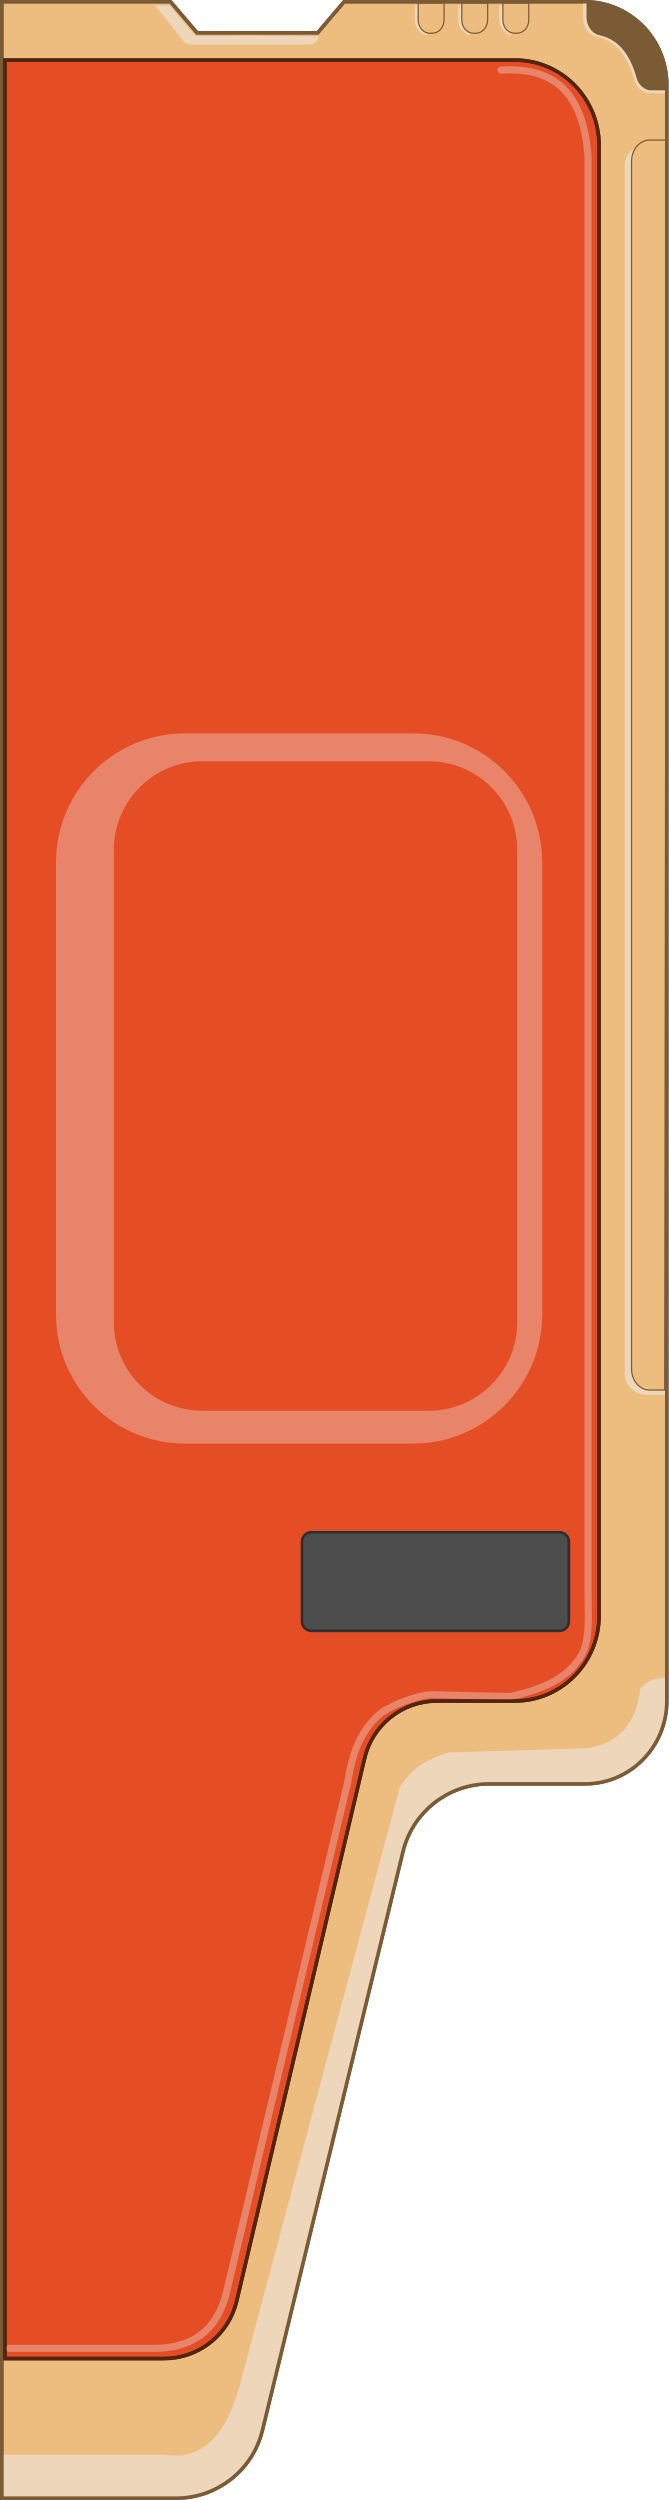
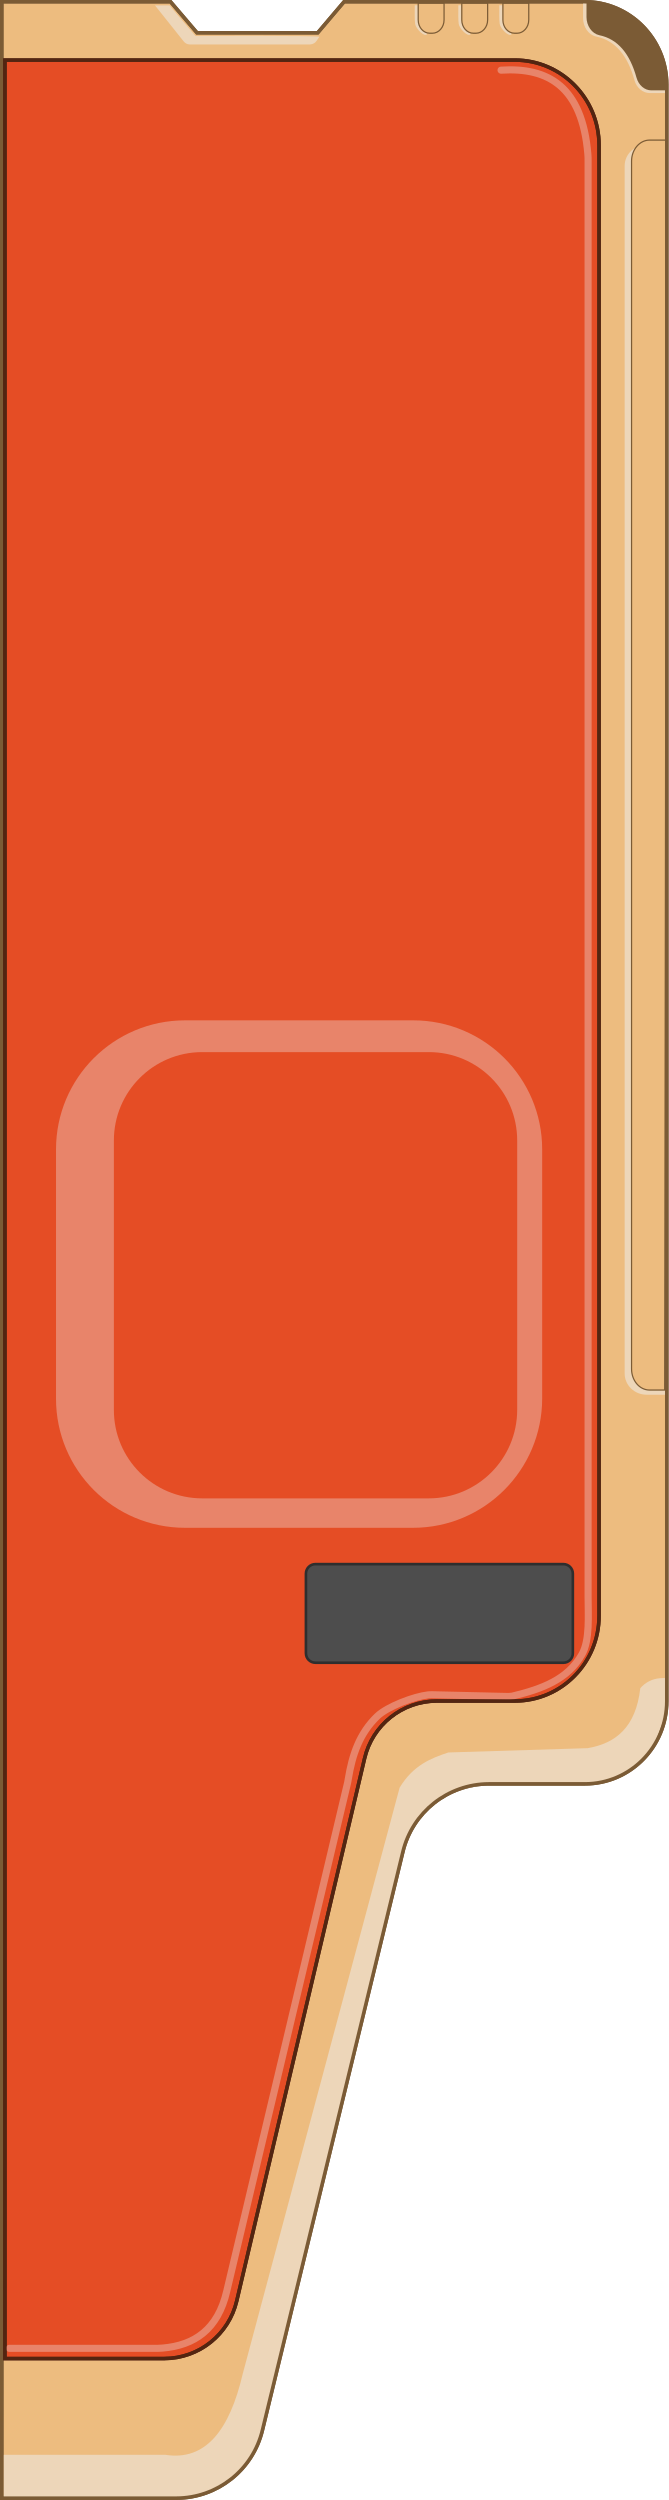
<svg xmlns="http://www.w3.org/2000/svg" version="1.1" id="Layer_1" x="0px" y="0px" viewBox="0 0 543.1 2030.7" style="enable-background:new 0 0 543.1 2030.7;" xml:space="preserve">
  <style type="text/css">
	.st0{fill:#EDBC7F;stroke:#7B5B35;stroke-width:2.88;stroke-miterlimit:10;}
	.st1{fill:#EDD6B9;}
	.st2{fill:#EDBC7F;stroke:#7B5B35;stroke-miterlimit:10;}
	.st3{fill:#7B5B35;}
	.st4{fill:none;stroke:#7B5B35;stroke-width:2.88;stroke-miterlimit:10;}
	.st5{fill:#E54D25;stroke:#532511;stroke-width:2.88;stroke-miterlimit:10;}
	.st6{fill:none;stroke:#E8846A;stroke-width:5.76;stroke-linecap:round;stroke-linejoin:round;}
	.st7{fill:none;stroke:#532511;stroke-width:2.88;stroke-miterlimit:10;}
	.st8{fill:#4D4D4D;stroke:#2E2E2E;stroke-width:2.16;stroke-miterlimit:10;}
	.st9{fill:#E54D25;stroke:#E8846A;stroke-width:64.8;stroke-miterlimit:10;}
	.st10{fill:#E54D25;}
</style>
  <g id="Layer_2_1_">
    <path class="st0" d="M474.9,1.4H279.5l-21.4,25.2H160L138.5,1.4H1.4v2027.8h141.9c33.3-0.1,62.2-23,69.9-55.4l114-469.4   c7.7-32.4,36.6-55.3,69.9-55.4h78c36.8,0,66.5-30.1,66.5-67.2V68.6C541.4,31.4,511.6,1.4,474.9,1.4z" />
    <path class="st1" d="M347,27.7c-2.2,2.9-9.3-4.5-9.8-8.3s-0.3-9.1-0.3-15.1h2.5l0.4,13.7L347,27.7z" />
    <path class="st2" d="M339.7,2.6v13.6c0,6,4.2,10.8,9.5,10.8h2c5.2,0,9.5-4.9,9.5-10.8V2.6H339.7z" />
    <path class="st1" d="M382.4,27.7c-2.2,2.9-9.3-4.5-9.8-8.3s-0.3-9.1-0.3-15.1h2.5l0.4,13.7L382.4,27.7z" />
    <path class="st2" d="M375.1,2.6v13.6c0,6,4.2,10.8,9.5,10.8h2c5.2,0,9.5-4.9,9.5-10.8V2.6H375.1z" />
    <path class="st1" d="M415.7,27.7c-2.2,2.9-9.3-4.5-9.8-8.3s-0.3-9.1-0.3-15.1h2.5l0.4,13.7L415.7,27.7z" />
    <path class="st2" d="M408.5,2.6v13.6c0,6,4.2,10.8,9.5,10.8h2c5.2,0,9.5-4.9,9.5-10.8V2.6H408.5z" />
    <path class="st1" d="M259.4,29.9l-2.1,3.1c-1.2,1.9-3.2,3-5.4,3.1h-97.8c-2,0-3.8-1-5-2.6L125.9,4.4h11.8l21.1,24.8   C158.8,29.2,260.4,28.8,259.4,29.9z" />
    <path class="st1" d="M542.1,117.6h-16.9c-9.8,0-17.8,7.7-17.8,17.1v981c0,9.5,8,17.2,17.8,17.2h15.1L542.1,117.6z" />
    <path class="st2" d="M541.4,113.8h-13.8c-8,0-14.6,7.7-14.6,17.1v981c0,9.5,6.5,17.2,14.6,17.2h12.3L541.4,113.8z" />
    <path class="st1" d="M473.6,0.9v13.7c0,7.4,4.5,13.8,10.7,15.1c15.6,3.2,25.6,15.6,31,35.3c1.7,6.3,6.8,10.6,12.5,10.6h13.7   l-4.4-24.2C530.9,24.9,512,9.5,484.2,1.9L473.6,0.9z" />
    <path class="st3" d="M476.4,0.4v13.4c0,7.2,4.4,13.5,10.4,14.8C502,31.7,511.7,43.9,517,63c1.7,6.2,6.6,10.4,12.1,10.4h13.4   l-4.3-23.7c-6-25.9-24.4-40.9-51.5-48.3L476.4,0.4z" />
    <path class="st1" d="M2.9,1994h131.5c32.5,5.1,52.1-19.9,62.8-65.9l127.4-476c11.1-18.4,25.7-24,39.6-28.6l113.2-3.5   c22.7-3.9,39.1-16.9,42.7-48.7c4-4.7,9.7-7.6,15.8-8.1l5-0.3v29l-9.7,26.4l-12,15.8l-22.4,11.4c0,0-23.2,5.3-26.9,4.4   s-78.4,0-78.4,0l-21,4.4l-18.7,10.5l-10.5,11.4l-8.9,14.1l-6,19.3l-98.6,402.6l-10.4,41.3l-8.2,34.3l-12.7,18.4l-20.9,15l-23.2,7.9   H2.9V1994z" />
    <path class="st4" d="M474.9,1.4H279.5l-21.4,25.2H160L138.5,1.4H1.4v2027.8h141.9c33.3-0.1,62.2-23,69.9-55.4l114-469.4   c7.7-32.4,36.6-55.3,69.9-55.4h78c36.8,0,66.5-30.1,66.5-67.2V68.6C541.4,31.4,511.6,1.4,474.9,1.4z" />
    <path class="st5" d="M4,1915.8h129.6c28-0.1,52.3-19.5,58.7-46.8l103.8-440.5c6.3-27.3,30.6-46.7,58.6-46.8h63.5   c37.8,0,68.4-31,68.4-69.2V118c0-38.2-30.6-69.2-68.4-69.2H4V1915.8z" />
    <path class="st6" d="M407,57c38.4-2.5,65.9,13.4,70.5,68.1c0.2,1.9,0.2,3.9,0.2,5.8v1166.7c0,14,1.6,34.6-5,46.2   c-11.4,20.3-32.4,28.1-56,33.8c-0.4,0.1-0.8,0.2-1.2,0.2c-1.3,0.2-2.7,0.3-4,0.2l-60.9-1.4c-0.9,0-1.8,0-2.7,0.1   c-11.6,1.3-33.1,9.4-41.5,17.4c-14.4,13.9-20.3,31.3-23.5,51c-0.3,1.8-0.6,3.6-1.1,5.3L184.2,1861c-7.1,31-26.1,44.1-52.2,46.3   c-1.3,0.1-2.5,0.2-3.8,0.2H7.6" />
    <path class="st7" d="M4,1915.8h129.6c28-0.1,52.3-19.5,58.7-46.8l103.8-440.5c6.3-27.3,30.6-46.7,58.6-46.8h63.5   c37.8,0,68.4-31,68.4-69.2V118c0-38.2-30.6-69.2-68.4-69.2H4V1915.8z" />
    <path class="st2" d="M757.3,295.8" />
  </g>
-   <path class="st8" d="M454.4,1324.7H253c-4.2,0-7.7-3.4-7.7-7.7v-64.7c0-4.2,3.4-7.7,7.7-7.7h201.4c4.2,0,7.7,3.4,7.7,7.7v64.7  C462.1,1321.2,458.7,1324.7,454.4,1324.7z" />
-   <path class="st9" d="M335.5,1140.2H150.3c-40,0-72.4-32.4-72.4-72.4V700.5c0-40,32.4-72.4,72.4-72.4h185.3c40,0,72.4,32.4,72.4,72.4  v367.3C407.9,1107.8,375.5,1140.2,335.5,1140.2z" />
-   <path class="st10" d="M348.3,1145.9h-184c-39.7,0-71.8-32.1-71.8-71.8V690.2c0-39.7,32.1-71.8,71.8-71.8h184  c39.7,0,71.8,32.1,71.8,71.8v383.9C420.1,1113.7,387.9,1145.9,348.3,1145.9z" />
+   <path class="st8" d="M457.7,1350.6H256.2c-4.2,0-7.7-3.4-7.7-7.7v-64.7c0-4.2,3.4-7.7,7.7-7.7h201.4c4.2,0,7.7,3.4,7.7,7.7v64.7  C465.4,1347.1,461.9,1350.6,457.7,1350.6z" />
+   <g>
+     <path class="st9" d="M335.5,1208.6H150.3c-40,0-72.4-32.4-72.4-72.4V933.6c0-40,32.4-72.4,72.4-72.4h185.3   c40,0,72.4,32.4,72.4,72.4v202.5C407.9,1176.1,375.5,1208.6,335.5,1208.6z" />
+     <path class="st10" d="M348.3,1217.1h-184c-39.7,0-71.8-32.1-71.8-71.8V926.4c0-39.7,32.1-71.8,71.8-71.8h184   c39.7,0,71.8,32.1,71.8,71.8v218.8C420.1,1184.9,387.9,1217.1,348.3,1217.1z" />
+   </g>
</svg>
